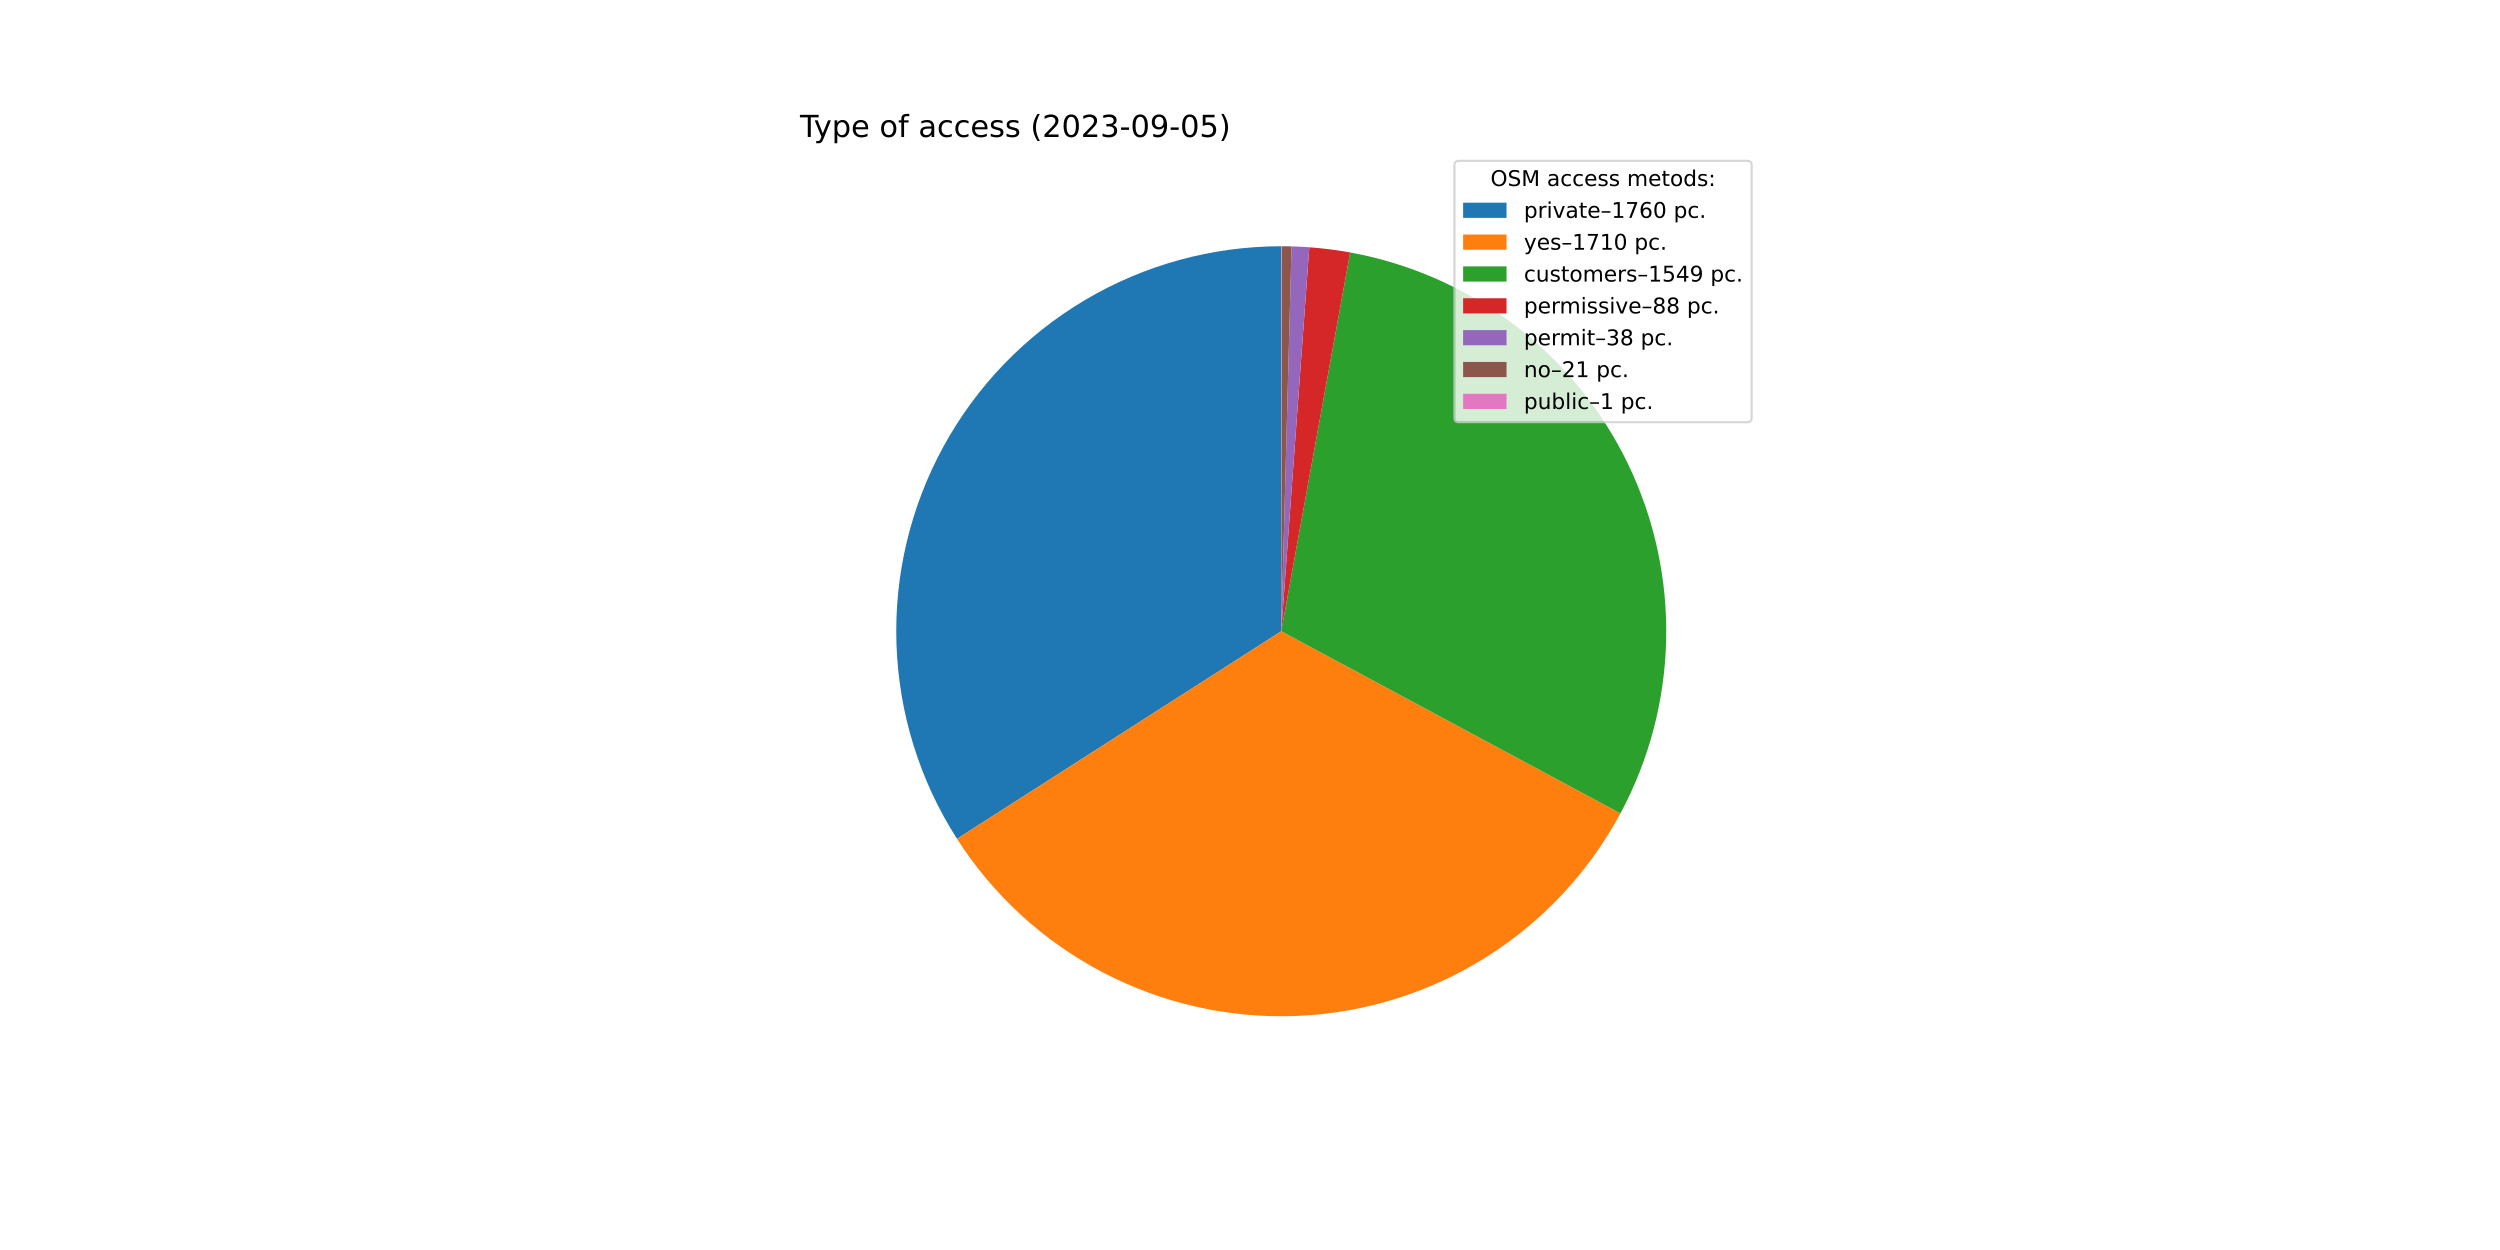
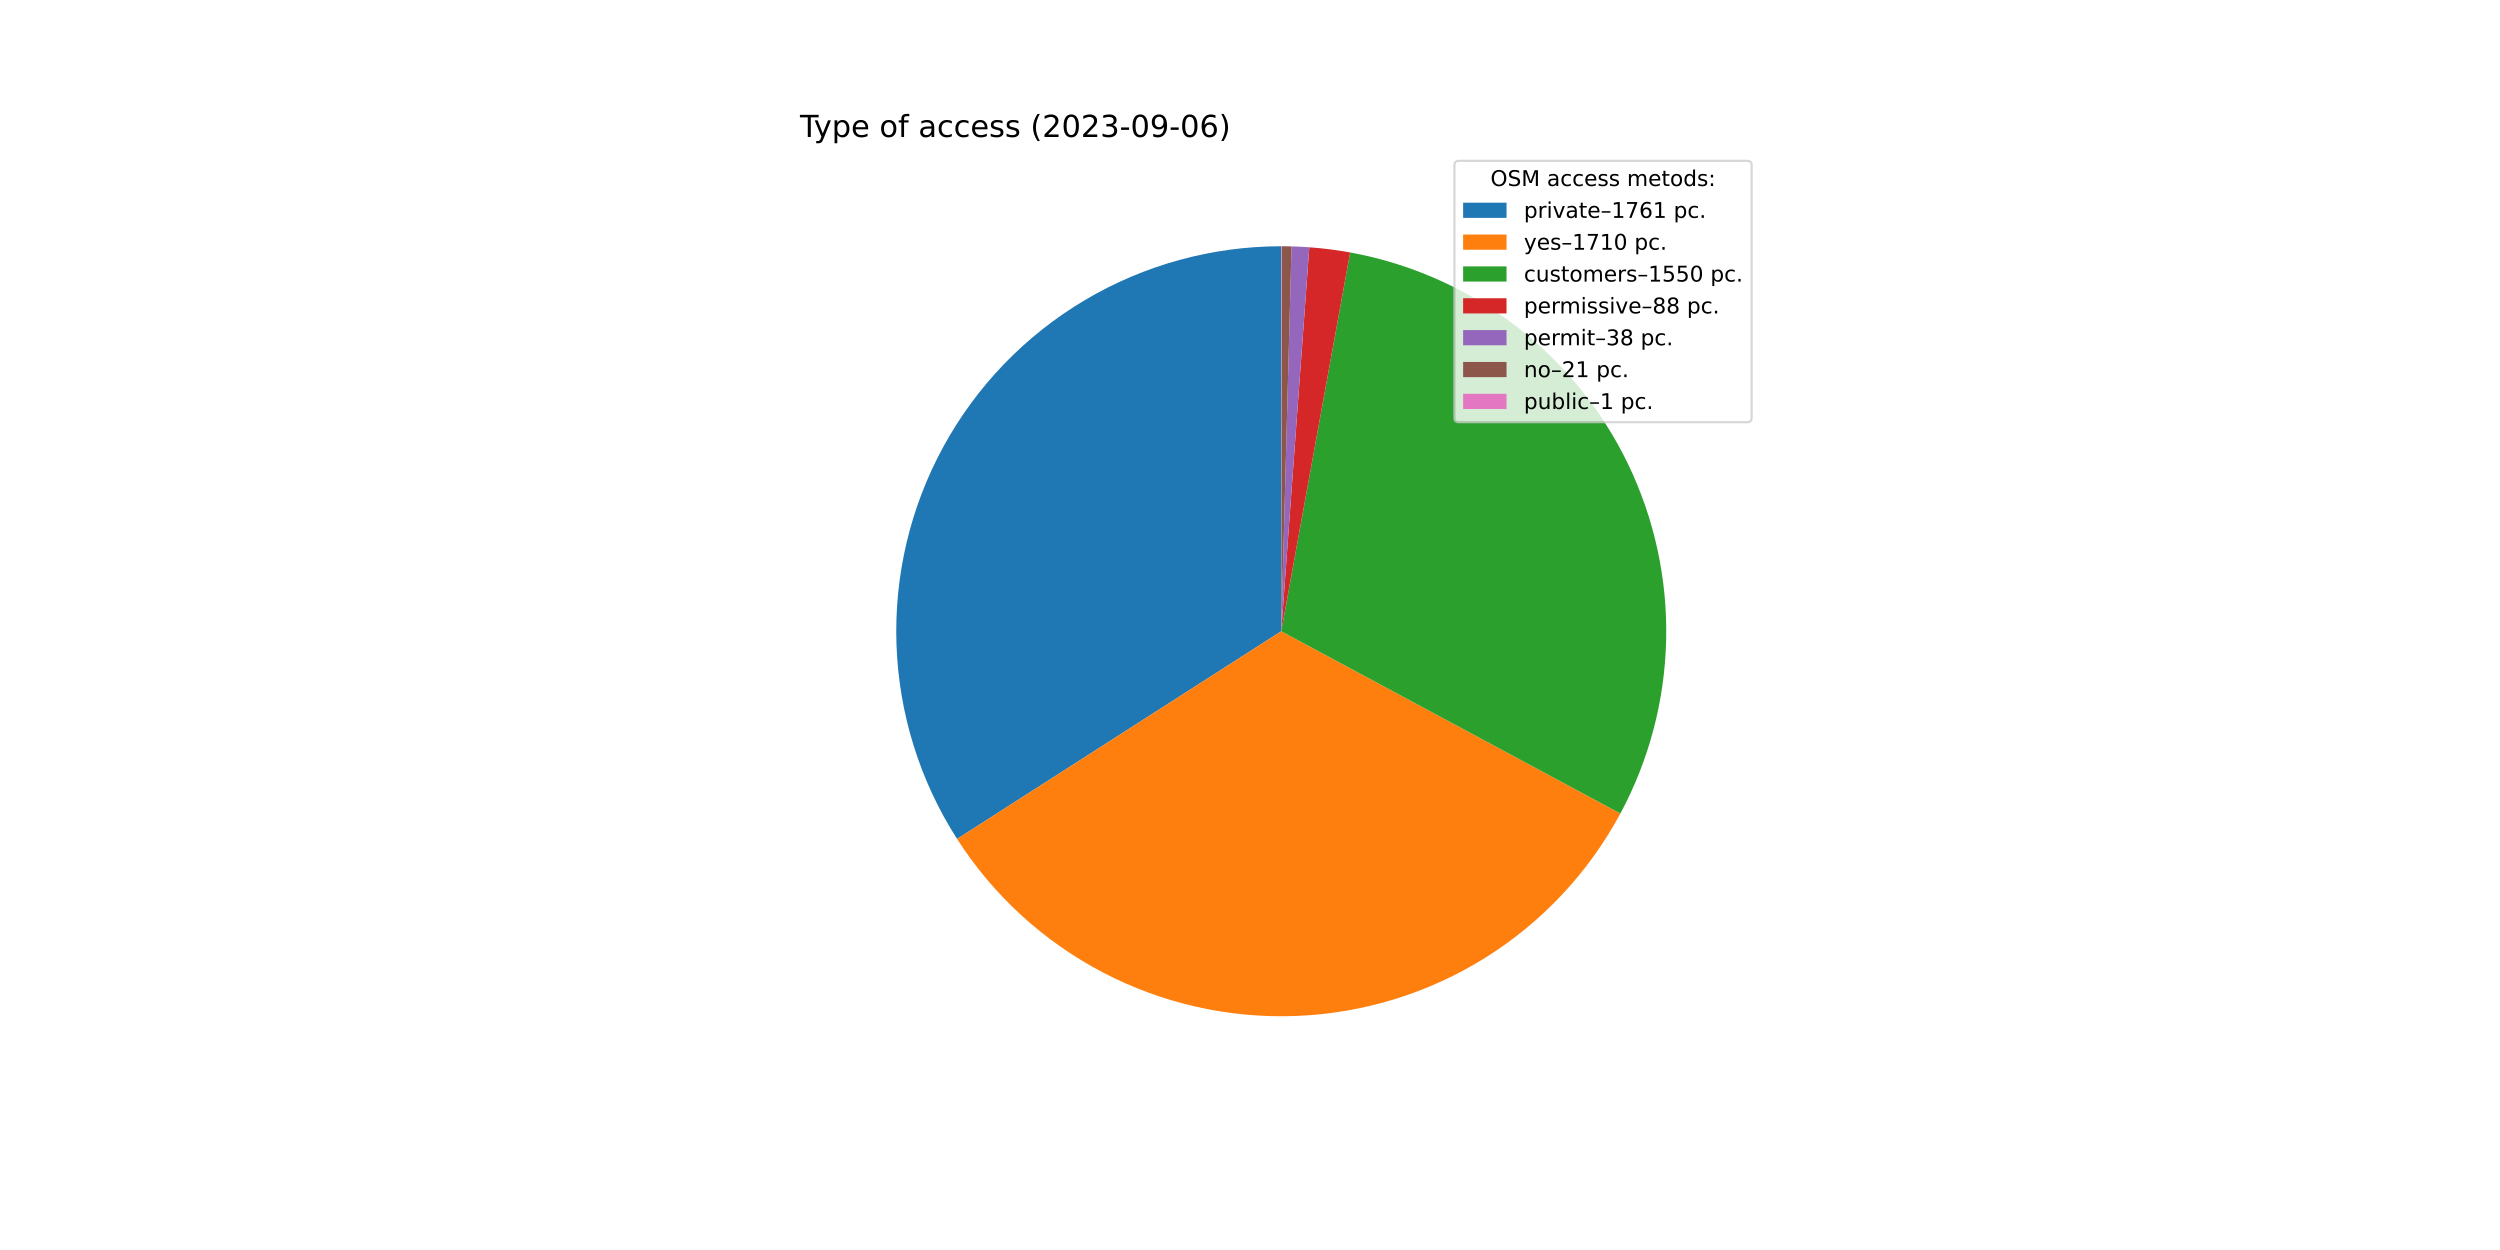
<svg xmlns="http://www.w3.org/2000/svg" xmlns:xlink="http://www.w3.org/1999/xlink" width="1152pt" height="576pt" viewBox="0 0 1152 576" version="1.1">
  <defs>
    <style type="text/css">*{stroke-linejoin: round; stroke-linecap: butt}</style>
  </defs>
  <g id="figure_1">
    <g id="patch_1">
      <path d="M 0 576  L 1152 576  L 1152 0  L 0 0  z " style="fill: #ffffff" />
    </g>
    <g id="axes_1">
      <g id="patch_2">
-         <path d="M 590.4 113.472  C 558.572 113.472 527.323 122.037 499.943 138.266  C 472.563 154.495 450.048 177.796 434.769 205.718  C 419.49 233.639 412.004 265.164 413.097 296.973  C 414.19 328.783 423.823 359.719 440.983 386.526  L 590.4 290.88  L 590.4 113.472  z " style="fill: #1f77b4" />
+         <path d="M 590.4 113.472  C 558.566 113.472 527.311 122.04 499.928 138.275  C 472.544 154.509 450.029 177.818 434.753 205.748  C 419.477 233.677 411.996 265.21 413.098 297.025  C 414.201 328.84 423.847 359.779 441.02 386.584  L 590.4 290.88  L 590.4 113.472  z " style="fill: #1f77b4" />
      </g>
      <g id="patch_3">
-         <path d="M 440.983 386.526  C 457.649 412.562 480.835 433.796 508.234 448.113  C 535.632 462.431 566.303 469.342 597.194 468.158  C 628.085 466.974 658.137 457.736 684.359 441.364  C 710.581 424.991 732.074 402.045 746.699 374.81  L 590.4 290.88  L 440.983 386.526  z " style="fill: #ff7f0e" />
+         <path d="M 441.02 386.584  C 457.69 412.603 480.873 433.822 508.263 448.129  C 535.653 462.436 566.312 469.341 597.191 468.158  C 628.07 466.975 658.111 457.744 684.327 441.384  C 710.542 425.023 732.033 402.094 746.664 374.875  L 590.4 290.88  L 441.02 386.584  z " style="fill: #ff7f0e" />
      </g>
      <g id="patch_4">
-         <path d="M 746.699 374.81  C 759.934 350.163 767.153 322.732 767.766 294.763  C 768.378 266.794 762.366 239.073 750.222 213.871  C 738.079 188.668 720.144 166.692 697.889 149.742  C 675.633 132.793 649.68 121.345 622.156 116.337  L 590.4 290.88  L 746.699 374.81  z " style="fill: #2ca02c" />
+         <path d="M 746.664 374.875  C 759.913 350.227 767.144 322.791 767.764 294.815  C 768.385 266.839 762.378 239.11 750.236 213.899  C 738.093 188.688 720.157 166.703 697.896 149.748  C 675.635 132.793 649.675 121.342 622.144 116.335  L 590.4 290.88  L 746.664 374.875  z " style="fill: #2ca02c" />
      </g>
      <g id="patch_5">
-         <path d="M 622.156 116.337  C 619.043 115.771 615.915 115.288 612.776 114.889  C 609.637 114.49 606.488 114.175 603.332 113.944  L 590.4 290.88  L 622.156 116.337  z " style="fill: #d62728" />
+         <path d="M 622.144 116.335  C 619.032 115.769 615.906 115.287 612.768 114.888  C 609.63 114.489 606.482 114.174 603.327 113.944  L 590.4 290.88  L 622.144 116.335  z " style="fill: #d62728" />
      </g>
      <g id="patch_6">
-         <path d="M 603.332 113.944  C 601.97 113.844 600.606 113.761 599.241 113.692  C 597.877 113.624 596.511 113.572 595.146 113.535  L 590.4 290.88  L 603.332 113.944  z " style="fill: #9467bd" />
+         <path d="M 603.327 113.944  C 601.965 113.844 600.602 113.76 599.238 113.692  C 597.874 113.624 596.509 113.572 595.144 113.535  L 590.4 290.88  L 603.327 113.944  z " style="fill: #9467bd" />
      </g>
      <g id="patch_7">
-         <path d="M 595.146 113.535  C 594.391 113.515 593.636 113.5 592.881 113.489  C 592.126 113.479 591.371 113.473 590.616 113.472  L 590.4 290.88  L 595.146 113.535  z " style="fill: #8c564b" />
+         <path d="M 595.144 113.535  C 594.389 113.515 593.635 113.5 592.88 113.489  C 592.125 113.479 591.37 113.473 590.616 113.472  L 590.4 290.88  L 595.144 113.535  z " style="fill: #8c564b" />
      </g>
      <g id="patch_8">
        <path d="M 590.616 113.472  C 590.58 113.472 590.544 113.472 590.508 113.472  C 590.472 113.472 590.436 113.472 590.4 113.472  L 590.4 290.88  L 590.616 113.472  z " style="fill: #e377c2" />
      </g>
      <g id="matplotlib.axis_1" />
      <g id="matplotlib.axis_2" />
      <g id="text_1">
        <g transform="translate(368.64 63.12)scale(0.14 -0.14)">
          <defs>
            <path id="DejaVuSans-54" d="M -19 4666  L 3928 4666  L 3928 4134  L 2272 4134  L 2272 0  L 1638 0  L 1638 4134  L -19 4134  L -19 4666  z " transform="scale(0.015625)" />
            <path id="DejaVuSans-79" d="M 2059 -325  Q 1816 -950 1584 -1140  Q 1353 -1331 966 -1331  L 506 -1331  L 506 -850  L 844 -850  Q 1081 -850 1212 -737  Q 1344 -625 1503 -206  L 1606 56  L 191 3500  L 800 3500  L 1894 763  L 2988 3500  L 3597 3500  L 2059 -325  z " transform="scale(0.015625)" />
            <path id="DejaVuSans-70" d="M 1159 525  L 1159 -1331  L 581 -1331  L 581 3500  L 1159 3500  L 1159 2969  Q 1341 3281 1617 3432  Q 1894 3584 2278 3584  Q 2916 3584 3314 3078  Q 3713 2572 3713 1747  Q 3713 922 3314 415  Q 2916 -91 2278 -91  Q 1894 -91 1617 61  Q 1341 213 1159 525  z M 3116 1747  Q 3116 2381 2855 2742  Q 2594 3103 2138 3103  Q 1681 3103 1420 2742  Q 1159 2381 1159 1747  Q 1159 1113 1420 752  Q 1681 391 2138 391  Q 2594 391 2855 752  Q 3116 1113 3116 1747  z " transform="scale(0.015625)" />
            <path id="DejaVuSans-65" d="M 3597 1894  L 3597 1613  L 953 1613  Q 991 1019 1311 708  Q 1631 397 2203 397  Q 2534 397 2845 478  Q 3156 559 3463 722  L 3463 178  Q 3153 47 2828 -22  Q 2503 -91 2169 -91  Q 1331 -91 842 396  Q 353 884 353 1716  Q 353 2575 817 3079  Q 1281 3584 2069 3584  Q 2775 3584 3186 3129  Q 3597 2675 3597 1894  z M 3022 2063  Q 3016 2534 2758 2815  Q 2500 3097 2075 3097  Q 1594 3097 1305 2825  Q 1016 2553 972 2059  L 3022 2063  z " transform="scale(0.015625)" />
            <path id="DejaVuSans-20" transform="scale(0.015625)" />
            <path id="DejaVuSans-6f" d="M 1959 3097  Q 1497 3097 1228 2736  Q 959 2375 959 1747  Q 959 1119 1226 758  Q 1494 397 1959 397  Q 2419 397 2687 759  Q 2956 1122 2956 1747  Q 2956 2369 2687 2733  Q 2419 3097 1959 3097  z M 1959 3584  Q 2709 3584 3137 3096  Q 3566 2609 3566 1747  Q 3566 888 3137 398  Q 2709 -91 1959 -91  Q 1206 -91 779 398  Q 353 888 353 1747  Q 353 2609 779 3096  Q 1206 3584 1959 3584  z " transform="scale(0.015625)" />
            <path id="DejaVuSans-66" d="M 2375 4863  L 2375 4384  L 1825 4384  Q 1516 4384 1395 4259  Q 1275 4134 1275 3809  L 1275 3500  L 2222 3500  L 2222 3053  L 1275 3053  L 1275 0  L 697 0  L 697 3053  L 147 3053  L 147 3500  L 697 3500  L 697 3744  Q 697 4328 969 4595  Q 1241 4863 1831 4863  L 2375 4863  z " transform="scale(0.015625)" />
            <path id="DejaVuSans-61" d="M 2194 1759  Q 1497 1759 1228 1600  Q 959 1441 959 1056  Q 959 750 1161 570  Q 1363 391 1709 391  Q 2188 391 2477 730  Q 2766 1069 2766 1631  L 2766 1759  L 2194 1759  z M 3341 1997  L 3341 0  L 2766 0  L 2766 531  Q 2569 213 2275 61  Q 1981 -91 1556 -91  Q 1019 -91 701 211  Q 384 513 384 1019  Q 384 1609 779 1909  Q 1175 2209 1959 2209  L 2766 2209  L 2766 2266  Q 2766 2663 2505 2880  Q 2244 3097 1772 3097  Q 1472 3097 1187 3025  Q 903 2953 641 2809  L 641 3341  Q 956 3463 1253 3523  Q 1550 3584 1831 3584  Q 2591 3584 2966 3190  Q 3341 2797 3341 1997  z " transform="scale(0.015625)" />
            <path id="DejaVuSans-63" d="M 3122 3366  L 3122 2828  Q 2878 2963 2633 3030  Q 2388 3097 2138 3097  Q 1578 3097 1268 2742  Q 959 2388 959 1747  Q 959 1106 1268 751  Q 1578 397 2138 397  Q 2388 397 2633 464  Q 2878 531 3122 666  L 3122 134  Q 2881 22 2623 -34  Q 2366 -91 2075 -91  Q 1284 -91 818 406  Q 353 903 353 1747  Q 353 2603 823 3093  Q 1294 3584 2113 3584  Q 2378 3584 2631 3529  Q 2884 3475 3122 3366  z " transform="scale(0.015625)" />
            <path id="DejaVuSans-73" d="M 2834 3397  L 2834 2853  Q 2591 2978 2328 3040  Q 2066 3103 1784 3103  Q 1356 3103 1142 2972  Q 928 2841 928 2578  Q 928 2378 1081 2264  Q 1234 2150 1697 2047  L 1894 2003  Q 2506 1872 2764 1633  Q 3022 1394 3022 966  Q 3022 478 2636 193  Q 2250 -91 1575 -91  Q 1294 -91 989 -36  Q 684 19 347 128  L 347 722  Q 666 556 975 473  Q 1284 391 1588 391  Q 1994 391 2212 530  Q 2431 669 2431 922  Q 2431 1156 2273 1281  Q 2116 1406 1581 1522  L 1381 1569  Q 847 1681 609 1914  Q 372 2147 372 2553  Q 372 3047 722 3315  Q 1072 3584 1716 3584  Q 2034 3584 2315 3537  Q 2597 3491 2834 3397  z " transform="scale(0.015625)" />
            <path id="DejaVuSans-28" d="M 1984 4856  Q 1566 4138 1362 3434  Q 1159 2731 1159 2009  Q 1159 1288 1364 580  Q 1569 -128 1984 -844  L 1484 -844  Q 1016 -109 783 600  Q 550 1309 550 2009  Q 550 2706 781 3412  Q 1013 4119 1484 4856  L 1984 4856  z " transform="scale(0.015625)" />
            <path id="DejaVuSans-32" d="M 1228 531  L 3431 531  L 3431 0  L 469 0  L 469 531  Q 828 903 1448 1529  Q 2069 2156 2228 2338  Q 2531 2678 2651 2914  Q 2772 3150 2772 3378  Q 2772 3750 2511 3984  Q 2250 4219 1831 4219  Q 1534 4219 1204 4116  Q 875 4013 500 3803  L 500 4441  Q 881 4594 1212 4672  Q 1544 4750 1819 4750  Q 2544 4750 2975 4387  Q 3406 4025 3406 3419  Q 3406 3131 3298 2873  Q 3191 2616 2906 2266  Q 2828 2175 2409 1742  Q 1991 1309 1228 531  z " transform="scale(0.015625)" />
            <path id="DejaVuSans-30" d="M 2034 4250  Q 1547 4250 1301 3770  Q 1056 3291 1056 2328  Q 1056 1369 1301 889  Q 1547 409 2034 409  Q 2525 409 2770 889  Q 3016 1369 3016 2328  Q 3016 3291 2770 3770  Q 2525 4250 2034 4250  z M 2034 4750  Q 2819 4750 3233 4129  Q 3647 3509 3647 2328  Q 3647 1150 3233 529  Q 2819 -91 2034 -91  Q 1250 -91 836 529  Q 422 1150 422 2328  Q 422 3509 836 4129  Q 1250 4750 2034 4750  z " transform="scale(0.015625)" />
            <path id="DejaVuSans-33" d="M 2597 2516  Q 3050 2419 3304 2112  Q 3559 1806 3559 1356  Q 3559 666 3084 287  Q 2609 -91 1734 -91  Q 1441 -91 1130 -33  Q 819 25 488 141  L 488 750  Q 750 597 1062 519  Q 1375 441 1716 441  Q 2309 441 2620 675  Q 2931 909 2931 1356  Q 2931 1769 2642 2001  Q 2353 2234 1838 2234  L 1294 2234  L 1294 2753  L 1863 2753  Q 2328 2753 2575 2939  Q 2822 3125 2822 3475  Q 2822 3834 2567 4026  Q 2313 4219 1838 4219  Q 1578 4219 1281 4162  Q 984 4106 628 3988  L 628 4550  Q 988 4650 1302 4700  Q 1616 4750 1894 4750  Q 2613 4750 3031 4423  Q 3450 4097 3450 3541  Q 3450 3153 3228 2886  Q 3006 2619 2597 2516  z " transform="scale(0.015625)" />
            <path id="DejaVuSans-2d" d="M 313 2009  L 1997 2009  L 1997 1497  L 313 1497  L 313 2009  z " transform="scale(0.015625)" />
            <path id="DejaVuSans-39" d="M 703 97  L 703 672  Q 941 559 1184 500  Q 1428 441 1663 441  Q 2288 441 2617 861  Q 2947 1281 2994 2138  Q 2813 1869 2534 1725  Q 2256 1581 1919 1581  Q 1219 1581 811 2004  Q 403 2428 403 3163  Q 403 3881 828 4315  Q 1253 4750 1959 4750  Q 2769 4750 3195 4129  Q 3622 3509 3622 2328  Q 3622 1225 3098 567  Q 2575 -91 1691 -91  Q 1453 -91 1209 -44  Q 966 3 703 97  z M 1959 2075  Q 2384 2075 2632 2365  Q 2881 2656 2881 3163  Q 2881 3666 2632 3958  Q 2384 4250 1959 4250  Q 1534 4250 1286 3958  Q 1038 3666 1038 3163  Q 1038 2656 1286 2365  Q 1534 2075 1959 2075  z " transform="scale(0.015625)" />
-             <path id="DejaVuSans-35" d="M 691 4666  L 3169 4666  L 3169 4134  L 1269 4134  L 1269 2991  Q 1406 3038 1543 3061  Q 1681 3084 1819 3084  Q 2600 3084 3056 2656  Q 3513 2228 3513 1497  Q 3513 744 3044 326  Q 2575 -91 1722 -91  Q 1428 -91 1123 -41  Q 819 9 494 109  L 494 744  Q 775 591 1075 516  Q 1375 441 1709 441  Q 2250 441 2565 725  Q 2881 1009 2881 1497  Q 2881 1984 2565 2268  Q 2250 2553 1709 2553  Q 1456 2553 1204 2497  Q 953 2441 691 2322  L 691 4666  z " transform="scale(0.015625)" />
+             <path id="DejaVuSans-36" d="M 2113 2584  Q 1688 2584 1439 2293  Q 1191 2003 1191 1497  Q 1191 994 1439 701  Q 1688 409 2113 409  Q 2538 409 2786 701  Q 3034 994 3034 1497  Q 3034 2003 2786 2293  Q 2538 2584 2113 2584  z M 3366 4563  L 3366 3988  Q 3128 4100 2886 4159  Q 2644 4219 2406 4219  Q 1781 4219 1451 3797  Q 1122 3375 1075 2522  Q 1259 2794 1537 2939  Q 1816 3084 2150 3084  Q 2853 3084 3261 2657  Q 3669 2231 3669 1497  Q 3669 778 3244 343  Q 2819 -91 2113 -91  Q 1303 -91 875 529  Q 447 1150 447 2328  Q 447 3434 972 4092  Q 1497 4750 2381 4750  Q 2619 4750 2861 4703  Q 3103 4656 3366 4563  z " transform="scale(0.015625)" />
            <path id="DejaVuSans-29" d="M 513 4856  L 1013 4856  Q 1481 4119 1714 3412  Q 1947 2706 1947 2009  Q 1947 1309 1714 600  Q 1481 -109 1013 -844  L 513 -844  Q 928 -128 1133 580  Q 1338 1288 1338 2009  Q 1338 2731 1133 3434  Q 928 4138 513 4856  z " transform="scale(0.015625)" />
          </defs>
          <use xlink:href="#DejaVuSans-54" />
          <use xlink:href="#DejaVuSans-79" x="45.459" />
          <use xlink:href="#DejaVuSans-70" x="104.639" />
          <use xlink:href="#DejaVuSans-65" x="168.115" />
          <use xlink:href="#DejaVuSans-20" x="229.639" />
          <use xlink:href="#DejaVuSans-6f" x="261.426" />
          <use xlink:href="#DejaVuSans-66" x="322.607" />
          <use xlink:href="#DejaVuSans-20" x="357.812" />
          <use xlink:href="#DejaVuSans-61" x="389.6" />
          <use xlink:href="#DejaVuSans-63" x="450.879" />
          <use xlink:href="#DejaVuSans-63" x="505.859" />
          <use xlink:href="#DejaVuSans-65" x="560.84" />
          <use xlink:href="#DejaVuSans-73" x="622.363" />
          <use xlink:href="#DejaVuSans-73" x="674.463" />
          <use xlink:href="#DejaVuSans-20" x="726.562" />
          <use xlink:href="#DejaVuSans-28" x="758.35" />
          <use xlink:href="#DejaVuSans-32" x="797.363" />
          <use xlink:href="#DejaVuSans-30" x="860.986" />
          <use xlink:href="#DejaVuSans-32" x="924.609" />
          <use xlink:href="#DejaVuSans-33" x="988.232" />
          <use xlink:href="#DejaVuSans-2d" x="1051.855" />
          <use xlink:href="#DejaVuSans-30" x="1087.939" />
          <use xlink:href="#DejaVuSans-39" x="1151.562" />
          <use xlink:href="#DejaVuSans-2d" x="1215.186" />
          <use xlink:href="#DejaVuSans-30" x="1251.27" />
-           <use xlink:href="#DejaVuSans-35" x="1314.893" />
+           <use xlink:href="#DejaVuSans-36" x="1314.893" />
          <use xlink:href="#DejaVuSans-29" x="1378.516" />
        </g>
      </g>
      <g id="legend_1">
        <g id="patch_9">
          <path d="M 672.208 194.545  L 805.16 194.545  Q 807.16 194.545 807.16 192.545  L 807.16 76.12  Q 807.16 74.12 805.16 74.12  L 672.208 74.12  Q 670.208 74.12 670.208 76.12  L 670.208 192.545  Q 670.208 194.545 672.208 194.545  z " style="fill: #ffffff; opacity: 0.8; stroke: #cccccc; stroke-linejoin: miter" />
        </g>
        <g id="text_2">
          <g transform="translate(686.8038 85.71844)scale(0.1 -0.1)">
            <defs>
              <path id="DejaVuSans-4f" d="M 2522 4238  Q 1834 4238 1429 3725  Q 1025 3213 1025 2328  Q 1025 1447 1429 934  Q 1834 422 2522 422  Q 3209 422 3611 934  Q 4013 1447 4013 2328  Q 4013 3213 3611 3725  Q 3209 4238 2522 4238  z M 2522 4750  Q 3503 4750 4090 4092  Q 4678 3434 4678 2328  Q 4678 1225 4090 567  Q 3503 -91 2522 -91  Q 1538 -91 948 565  Q 359 1222 359 2328  Q 359 3434 948 4092  Q 1538 4750 2522 4750  z " transform="scale(0.015625)" />
              <path id="DejaVuSans-53" d="M 3425 4513  L 3425 3897  Q 3066 4069 2747 4153  Q 2428 4238 2131 4238  Q 1616 4238 1336 4038  Q 1056 3838 1056 3469  Q 1056 3159 1242 3001  Q 1428 2844 1947 2747  L 2328 2669  Q 3034 2534 3370 2195  Q 3706 1856 3706 1288  Q 3706 609 3251 259  Q 2797 -91 1919 -91  Q 1588 -91 1214 -16  Q 841 59 441 206  L 441 856  Q 825 641 1194 531  Q 1563 422 1919 422  Q 2459 422 2753 634  Q 3047 847 3047 1241  Q 3047 1584 2836 1778  Q 2625 1972 2144 2069  L 1759 2144  Q 1053 2284 737 2584  Q 422 2884 422 3419  Q 422 4038 858 4394  Q 1294 4750 2059 4750  Q 2388 4750 2728 4690  Q 3069 4631 3425 4513  z " transform="scale(0.015625)" />
              <path id="DejaVuSans-4d" d="M 628 4666  L 1569 4666  L 2759 1491  L 3956 4666  L 4897 4666  L 4897 0  L 4281 0  L 4281 4097  L 3078 897  L 2444 897  L 1241 4097  L 1241 0  L 628 0  L 628 4666  z " transform="scale(0.015625)" />
              <path id="DejaVuSans-6d" d="M 3328 2828  Q 3544 3216 3844 3400  Q 4144 3584 4550 3584  Q 5097 3584 5394 3201  Q 5691 2819 5691 2113  L 5691 0  L 5113 0  L 5113 2094  Q 5113 2597 4934 2840  Q 4756 3084 4391 3084  Q 3944 3084 3684 2787  Q 3425 2491 3425 1978  L 3425 0  L 2847 0  L 2847 2094  Q 2847 2600 2669 2842  Q 2491 3084 2119 3084  Q 1678 3084 1418 2786  Q 1159 2488 1159 1978  L 1159 0  L 581 0  L 581 3500  L 1159 3500  L 1159 2956  Q 1356 3278 1631 3431  Q 1906 3584 2284 3584  Q 2666 3584 2933 3390  Q 3200 3197 3328 2828  z " transform="scale(0.015625)" />
              <path id="DejaVuSans-74" d="M 1172 4494  L 1172 3500  L 2356 3500  L 2356 3053  L 1172 3053  L 1172 1153  Q 1172 725 1289 603  Q 1406 481 1766 481  L 2356 481  L 2356 0  L 1766 0  Q 1100 0 847 248  Q 594 497 594 1153  L 594 3053  L 172 3053  L 172 3500  L 594 3500  L 594 4494  L 1172 4494  z " transform="scale(0.015625)" />
              <path id="DejaVuSans-64" d="M 2906 2969  L 2906 4863  L 3481 4863  L 3481 0  L 2906 0  L 2906 525  Q 2725 213 2448 61  Q 2172 -91 1784 -91  Q 1150 -91 751 415  Q 353 922 353 1747  Q 353 2572 751 3078  Q 1150 3584 1784 3584  Q 2172 3584 2448 3432  Q 2725 3281 2906 2969  z M 947 1747  Q 947 1113 1208 752  Q 1469 391 1925 391  Q 2381 391 2643 752  Q 2906 1113 2906 1747  Q 2906 2381 2643 2742  Q 2381 3103 1925 3103  Q 1469 3103 1208 2742  Q 947 2381 947 1747  z " transform="scale(0.015625)" />
              <path id="DejaVuSans-3a" d="M 750 794  L 1409 794  L 1409 0  L 750 0  L 750 794  z M 750 3309  L 1409 3309  L 1409 2516  L 750 2516  L 750 3309  z " transform="scale(0.015625)" />
            </defs>
            <use xlink:href="#DejaVuSans-4f" />
            <use xlink:href="#DejaVuSans-53" x="78.711" />
            <use xlink:href="#DejaVuSans-4d" x="142.188" />
            <use xlink:href="#DejaVuSans-20" x="228.467" />
            <use xlink:href="#DejaVuSans-61" x="260.254" />
            <use xlink:href="#DejaVuSans-63" x="321.533" />
            <use xlink:href="#DejaVuSans-63" x="376.514" />
            <use xlink:href="#DejaVuSans-65" x="431.494" />
            <use xlink:href="#DejaVuSans-73" x="493.018" />
            <use xlink:href="#DejaVuSans-73" x="545.117" />
            <use xlink:href="#DejaVuSans-20" x="597.217" />
            <use xlink:href="#DejaVuSans-6d" x="629.004" />
            <use xlink:href="#DejaVuSans-65" x="726.416" />
            <use xlink:href="#DejaVuSans-74" x="787.939" />
            <use xlink:href="#DejaVuSans-6f" x="827.148" />
            <use xlink:href="#DejaVuSans-64" x="888.33" />
            <use xlink:href="#DejaVuSans-73" x="951.807" />
            <use xlink:href="#DejaVuSans-3a" x="1003.906" />
          </g>
        </g>
        <g id="patch_10">
          <path d="M 674.208 100.397  L 694.208 100.397  L 694.208 93.397  L 674.208 93.397  z " style="fill: #1f77b4" />
        </g>
        <g id="text_3">
          <g transform="translate(702.2084 100.3966)scale(0.1 -0.1)">
            <defs>
              <path id="DejaVuSans-72" d="M 2631 2963  Q 2534 3019 2420 3045  Q 2306 3072 2169 3072  Q 1681 3072 1420 2755  Q 1159 2438 1159 1844  L 1159 0  L 581 0  L 581 3500  L 1159 3500  L 1159 2956  Q 1341 3275 1631 3429  Q 1922 3584 2338 3584  Q 2397 3584 2469 3576  Q 2541 3569 2628 3553  L 2631 2963  z " transform="scale(0.015625)" />
              <path id="DejaVuSans-69" d="M 603 3500  L 1178 3500  L 1178 0  L 603 0  L 603 3500  z M 603 4863  L 1178 4863  L 1178 4134  L 603 4134  L 603 4863  z " transform="scale(0.015625)" />
              <path id="DejaVuSans-76" d="M 191 3500  L 800 3500  L 1894 563  L 2988 3500  L 3597 3500  L 2284 0  L 1503 0  L 191 3500  z " transform="scale(0.015625)" />
              <path id="DejaVuSans-2013" d="M 313 1978  L 2888 1978  L 2888 1528  L 313 1528  L 313 1978  z " transform="scale(0.015625)" />
              <path id="DejaVuSans-31" d="M 794 531  L 1825 531  L 1825 4091  L 703 3866  L 703 4441  L 1819 4666  L 2450 4666  L 2450 531  L 3481 531  L 3481 0  L 794 0  L 794 531  z " transform="scale(0.015625)" />
              <path id="DejaVuSans-37" d="M 525 4666  L 3525 4666  L 3525 4397  L 1831 0  L 1172 0  L 2766 4134  L 525 4134  L 525 4666  z " transform="scale(0.015625)" />
-               <path id="DejaVuSans-36" d="M 2113 2584  Q 1688 2584 1439 2293  Q 1191 2003 1191 1497  Q 1191 994 1439 701  Q 1688 409 2113 409  Q 2538 409 2786 701  Q 3034 994 3034 1497  Q 3034 2003 2786 2293  Q 2538 2584 2113 2584  z M 3366 4563  L 3366 3988  Q 3128 4100 2886 4159  Q 2644 4219 2406 4219  Q 1781 4219 1451 3797  Q 1122 3375 1075 2522  Q 1259 2794 1537 2939  Q 1816 3084 2150 3084  Q 2853 3084 3261 2657  Q 3669 2231 3669 1497  Q 3669 778 3244 343  Q 2819 -91 2113 -91  Q 1303 -91 875 529  Q 447 1150 447 2328  Q 447 3434 972 4092  Q 1497 4750 2381 4750  Q 2619 4750 2861 4703  Q 3103 4656 3366 4563  z " transform="scale(0.015625)" />
              <path id="DejaVuSans-2e" d="M 684 794  L 1344 794  L 1344 0  L 684 0  L 684 794  z " transform="scale(0.015625)" />
            </defs>
            <use xlink:href="#DejaVuSans-70" />
            <use xlink:href="#DejaVuSans-72" x="63.477" />
            <use xlink:href="#DejaVuSans-69" x="104.59" />
            <use xlink:href="#DejaVuSans-76" x="132.373" />
            <use xlink:href="#DejaVuSans-61" x="191.553" />
            <use xlink:href="#DejaVuSans-74" x="252.832" />
            <use xlink:href="#DejaVuSans-65" x="292.041" />
            <use xlink:href="#DejaVuSans-2013" x="353.564" />
            <use xlink:href="#DejaVuSans-31" x="403.564" />
            <use xlink:href="#DejaVuSans-37" x="467.188" />
            <use xlink:href="#DejaVuSans-36" x="530.811" />
-             <use xlink:href="#DejaVuSans-30" x="594.434" />
+             <use xlink:href="#DejaVuSans-31" x="594.434" />
            <use xlink:href="#DejaVuSans-20" x="658.057" />
            <use xlink:href="#DejaVuSans-70" x="689.844" />
            <use xlink:href="#DejaVuSans-63" x="753.32" />
            <use xlink:href="#DejaVuSans-2e" x="808.301" />
          </g>
        </g>
        <g id="patch_11">
          <path d="M 674.208 115.075  L 694.208 115.075  L 694.208 108.075  L 674.208 108.075  z " style="fill: #ff7f0e" />
        </g>
        <g id="text_4">
          <g transform="translate(702.2084 115.0747)scale(0.1 -0.1)">
            <use xlink:href="#DejaVuSans-79" />
            <use xlink:href="#DejaVuSans-65" x="59.18" />
            <use xlink:href="#DejaVuSans-73" x="120.703" />
            <use xlink:href="#DejaVuSans-2013" x="172.803" />
            <use xlink:href="#DejaVuSans-31" x="222.803" />
            <use xlink:href="#DejaVuSans-37" x="286.426" />
            <use xlink:href="#DejaVuSans-31" x="350.049" />
            <use xlink:href="#DejaVuSans-30" x="413.672" />
            <use xlink:href="#DejaVuSans-20" x="477.295" />
            <use xlink:href="#DejaVuSans-70" x="509.082" />
            <use xlink:href="#DejaVuSans-63" x="572.559" />
            <use xlink:href="#DejaVuSans-2e" x="627.539" />
          </g>
        </g>
        <g id="patch_12">
          <path d="M 674.208 129.753  L 694.208 129.753  L 694.208 122.753  L 674.208 122.753  z " style="fill: #2ca02c" />
        </g>
        <g id="text_5">
          <g transform="translate(702.2084 129.7528)scale(0.1 -0.1)">
            <defs>
              <path id="DejaVuSans-75" d="M 544 1381  L 544 3500  L 1119 3500  L 1119 1403  Q 1119 906 1312 657  Q 1506 409 1894 409  Q 2359 409 2629 706  Q 2900 1003 2900 1516  L 2900 3500  L 3475 3500  L 3475 0  L 2900 0  L 2900 538  Q 2691 219 2414 64  Q 2138 -91 1772 -91  Q 1169 -91 856 284  Q 544 659 544 1381  z M 1991 3584  L 1991 3584  z " transform="scale(0.015625)" />
-               <path id="DejaVuSans-34" d="M 2419 4116  L 825 1625  L 2419 1625  L 2419 4116  z M 2253 4666  L 3047 4666  L 3047 1625  L 3713 1625  L 3713 1100  L 3047 1100  L 3047 0  L 2419 0  L 2419 1100  L 313 1100  L 313 1709  L 2253 4666  z " transform="scale(0.015625)" />
+               <path id="DejaVuSans-35" d="M 691 4666  L 3169 4666  L 3169 4134  L 1269 4134  L 1269 2991  Q 1406 3038 1543 3061  Q 1681 3084 1819 3084  Q 2600 3084 3056 2656  Q 3513 2228 3513 1497  Q 3513 744 3044 326  Q 2575 -91 1722 -91  Q 1428 -91 1123 -41  Q 819 9 494 109  L 494 744  Q 775 591 1075 516  Q 1375 441 1709 441  Q 2250 441 2565 725  Q 2881 1009 2881 1497  Q 2881 1984 2565 2268  Q 2250 2553 1709 2553  Q 1456 2553 1204 2497  Q 953 2441 691 2322  L 691 4666  z " transform="scale(0.015625)" />
            </defs>
            <use xlink:href="#DejaVuSans-63" />
            <use xlink:href="#DejaVuSans-75" x="54.98" />
            <use xlink:href="#DejaVuSans-73" x="118.359" />
            <use xlink:href="#DejaVuSans-74" x="170.459" />
            <use xlink:href="#DejaVuSans-6f" x="209.668" />
            <use xlink:href="#DejaVuSans-6d" x="270.85" />
            <use xlink:href="#DejaVuSans-65" x="368.262" />
            <use xlink:href="#DejaVuSans-72" x="429.785" />
            <use xlink:href="#DejaVuSans-73" x="470.898" />
            <use xlink:href="#DejaVuSans-2013" x="522.998" />
            <use xlink:href="#DejaVuSans-31" x="572.998" />
            <use xlink:href="#DejaVuSans-35" x="636.621" />
-             <use xlink:href="#DejaVuSans-34" x="700.244" />
-             <use xlink:href="#DejaVuSans-39" x="763.867" />
+             <use xlink:href="#DejaVuSans-35" x="700.244" />
+             <use xlink:href="#DejaVuSans-30" x="763.867" />
            <use xlink:href="#DejaVuSans-20" x="827.49" />
            <use xlink:href="#DejaVuSans-70" x="859.277" />
            <use xlink:href="#DejaVuSans-63" x="922.754" />
            <use xlink:href="#DejaVuSans-2e" x="977.734" />
          </g>
        </g>
        <g id="patch_13">
          <path d="M 674.208 144.431  L 694.208 144.431  L 694.208 137.431  L 674.208 137.431  z " style="fill: #d62728" />
        </g>
        <g id="text_6">
          <g transform="translate(702.2084 144.4309)scale(0.1 -0.1)">
            <defs>
              <path id="DejaVuSans-38" d="M 2034 2216  Q 1584 2216 1326 1975  Q 1069 1734 1069 1313  Q 1069 891 1326 650  Q 1584 409 2034 409  Q 2484 409 2743 651  Q 3003 894 3003 1313  Q 3003 1734 2745 1975  Q 2488 2216 2034 2216  z M 1403 2484  Q 997 2584 770 2862  Q 544 3141 544 3541  Q 544 4100 942 4425  Q 1341 4750 2034 4750  Q 2731 4750 3128 4425  Q 3525 4100 3525 3541  Q 3525 3141 3298 2862  Q 3072 2584 2669 2484  Q 3125 2378 3379 2068  Q 3634 1759 3634 1313  Q 3634 634 3220 271  Q 2806 -91 2034 -91  Q 1263 -91 848 271  Q 434 634 434 1313  Q 434 1759 690 2068  Q 947 2378 1403 2484  z M 1172 3481  Q 1172 3119 1398 2916  Q 1625 2713 2034 2713  Q 2441 2713 2670 2916  Q 2900 3119 2900 3481  Q 2900 3844 2670 4047  Q 2441 4250 2034 4250  Q 1625 4250 1398 4047  Q 1172 3844 1172 3481  z " transform="scale(0.015625)" />
            </defs>
            <use xlink:href="#DejaVuSans-70" />
            <use xlink:href="#DejaVuSans-65" x="63.477" />
            <use xlink:href="#DejaVuSans-72" x="125" />
            <use xlink:href="#DejaVuSans-6d" x="164.363" />
            <use xlink:href="#DejaVuSans-69" x="261.775" />
            <use xlink:href="#DejaVuSans-73" x="289.559" />
            <use xlink:href="#DejaVuSans-73" x="341.658" />
            <use xlink:href="#DejaVuSans-69" x="393.758" />
            <use xlink:href="#DejaVuSans-76" x="421.541" />
            <use xlink:href="#DejaVuSans-65" x="480.721" />
            <use xlink:href="#DejaVuSans-2013" x="542.244" />
            <use xlink:href="#DejaVuSans-38" x="592.244" />
            <use xlink:href="#DejaVuSans-38" x="655.867" />
            <use xlink:href="#DejaVuSans-20" x="719.49" />
            <use xlink:href="#DejaVuSans-70" x="751.277" />
            <use xlink:href="#DejaVuSans-63" x="814.754" />
            <use xlink:href="#DejaVuSans-2e" x="869.734" />
          </g>
        </g>
        <g id="patch_14">
          <path d="M 674.208 159.109  L 694.208 159.109  L 694.208 152.109  L 674.208 152.109  z " style="fill: #9467bd" />
        </g>
        <g id="text_7">
          <g transform="translate(702.2084 159.1091)scale(0.1 -0.1)">
            <use xlink:href="#DejaVuSans-70" />
            <use xlink:href="#DejaVuSans-65" x="63.477" />
            <use xlink:href="#DejaVuSans-72" x="125" />
            <use xlink:href="#DejaVuSans-6d" x="164.363" />
            <use xlink:href="#DejaVuSans-69" x="261.775" />
            <use xlink:href="#DejaVuSans-74" x="289.559" />
            <use xlink:href="#DejaVuSans-2013" x="328.768" />
            <use xlink:href="#DejaVuSans-33" x="378.768" />
            <use xlink:href="#DejaVuSans-38" x="442.391" />
            <use xlink:href="#DejaVuSans-20" x="506.014" />
            <use xlink:href="#DejaVuSans-70" x="537.801" />
            <use xlink:href="#DejaVuSans-63" x="601.277" />
            <use xlink:href="#DejaVuSans-2e" x="656.258" />
          </g>
        </g>
        <g id="patch_15">
          <path d="M 674.208 173.787  L 694.208 173.787  L 694.208 166.787  L 674.208 166.787  z " style="fill: #8c564b" />
        </g>
        <g id="text_8">
          <g transform="translate(702.2084 173.7872)scale(0.1 -0.1)">
            <defs>
              <path id="DejaVuSans-6e" d="M 3513 2113  L 3513 0  L 2938 0  L 2938 2094  Q 2938 2591 2744 2837  Q 2550 3084 2163 3084  Q 1697 3084 1428 2787  Q 1159 2491 1159 1978  L 1159 0  L 581 0  L 581 3500  L 1159 3500  L 1159 2956  Q 1366 3272 1645 3428  Q 1925 3584 2291 3584  Q 2894 3584 3203 3211  Q 3513 2838 3513 2113  z " transform="scale(0.015625)" />
            </defs>
            <use xlink:href="#DejaVuSans-6e" />
            <use xlink:href="#DejaVuSans-6f" x="63.379" />
            <use xlink:href="#DejaVuSans-2013" x="124.561" />
            <use xlink:href="#DejaVuSans-32" x="174.561" />
            <use xlink:href="#DejaVuSans-31" x="238.184" />
            <use xlink:href="#DejaVuSans-20" x="301.807" />
            <use xlink:href="#DejaVuSans-70" x="333.594" />
            <use xlink:href="#DejaVuSans-63" x="397.07" />
            <use xlink:href="#DejaVuSans-2e" x="452.051" />
          </g>
        </g>
        <g id="patch_16">
          <path d="M 674.208 188.465  L 694.208 188.465  L 694.208 181.465  L 674.208 181.465  z " style="fill: #e377c2" />
        </g>
        <g id="text_9">
          <g transform="translate(702.2084 188.4653)scale(0.1 -0.1)">
            <defs>
              <path id="DejaVuSans-62" d="M 3116 1747  Q 3116 2381 2855 2742  Q 2594 3103 2138 3103  Q 1681 3103 1420 2742  Q 1159 2381 1159 1747  Q 1159 1113 1420 752  Q 1681 391 2138 391  Q 2594 391 2855 752  Q 3116 1113 3116 1747  z M 1159 2969  Q 1341 3281 1617 3432  Q 1894 3584 2278 3584  Q 2916 3584 3314 3078  Q 3713 2572 3713 1747  Q 3713 922 3314 415  Q 2916 -91 2278 -91  Q 1894 -91 1617 61  Q 1341 213 1159 525  L 1159 0  L 581 0  L 581 4863  L 1159 4863  L 1159 2969  z " transform="scale(0.015625)" />
              <path id="DejaVuSans-6c" d="M 603 4863  L 1178 4863  L 1178 0  L 603 0  L 603 4863  z " transform="scale(0.015625)" />
            </defs>
            <use xlink:href="#DejaVuSans-70" />
            <use xlink:href="#DejaVuSans-75" x="63.477" />
            <use xlink:href="#DejaVuSans-62" x="126.855" />
            <use xlink:href="#DejaVuSans-6c" x="190.332" />
            <use xlink:href="#DejaVuSans-69" x="218.115" />
            <use xlink:href="#DejaVuSans-63" x="245.898" />
            <use xlink:href="#DejaVuSans-2013" x="300.879" />
            <use xlink:href="#DejaVuSans-31" x="350.879" />
            <use xlink:href="#DejaVuSans-20" x="414.502" />
            <use xlink:href="#DejaVuSans-70" x="446.289" />
            <use xlink:href="#DejaVuSans-63" x="509.766" />
            <use xlink:href="#DejaVuSans-2e" x="564.746" />
          </g>
        </g>
      </g>
    </g>
  </g>
</svg>
